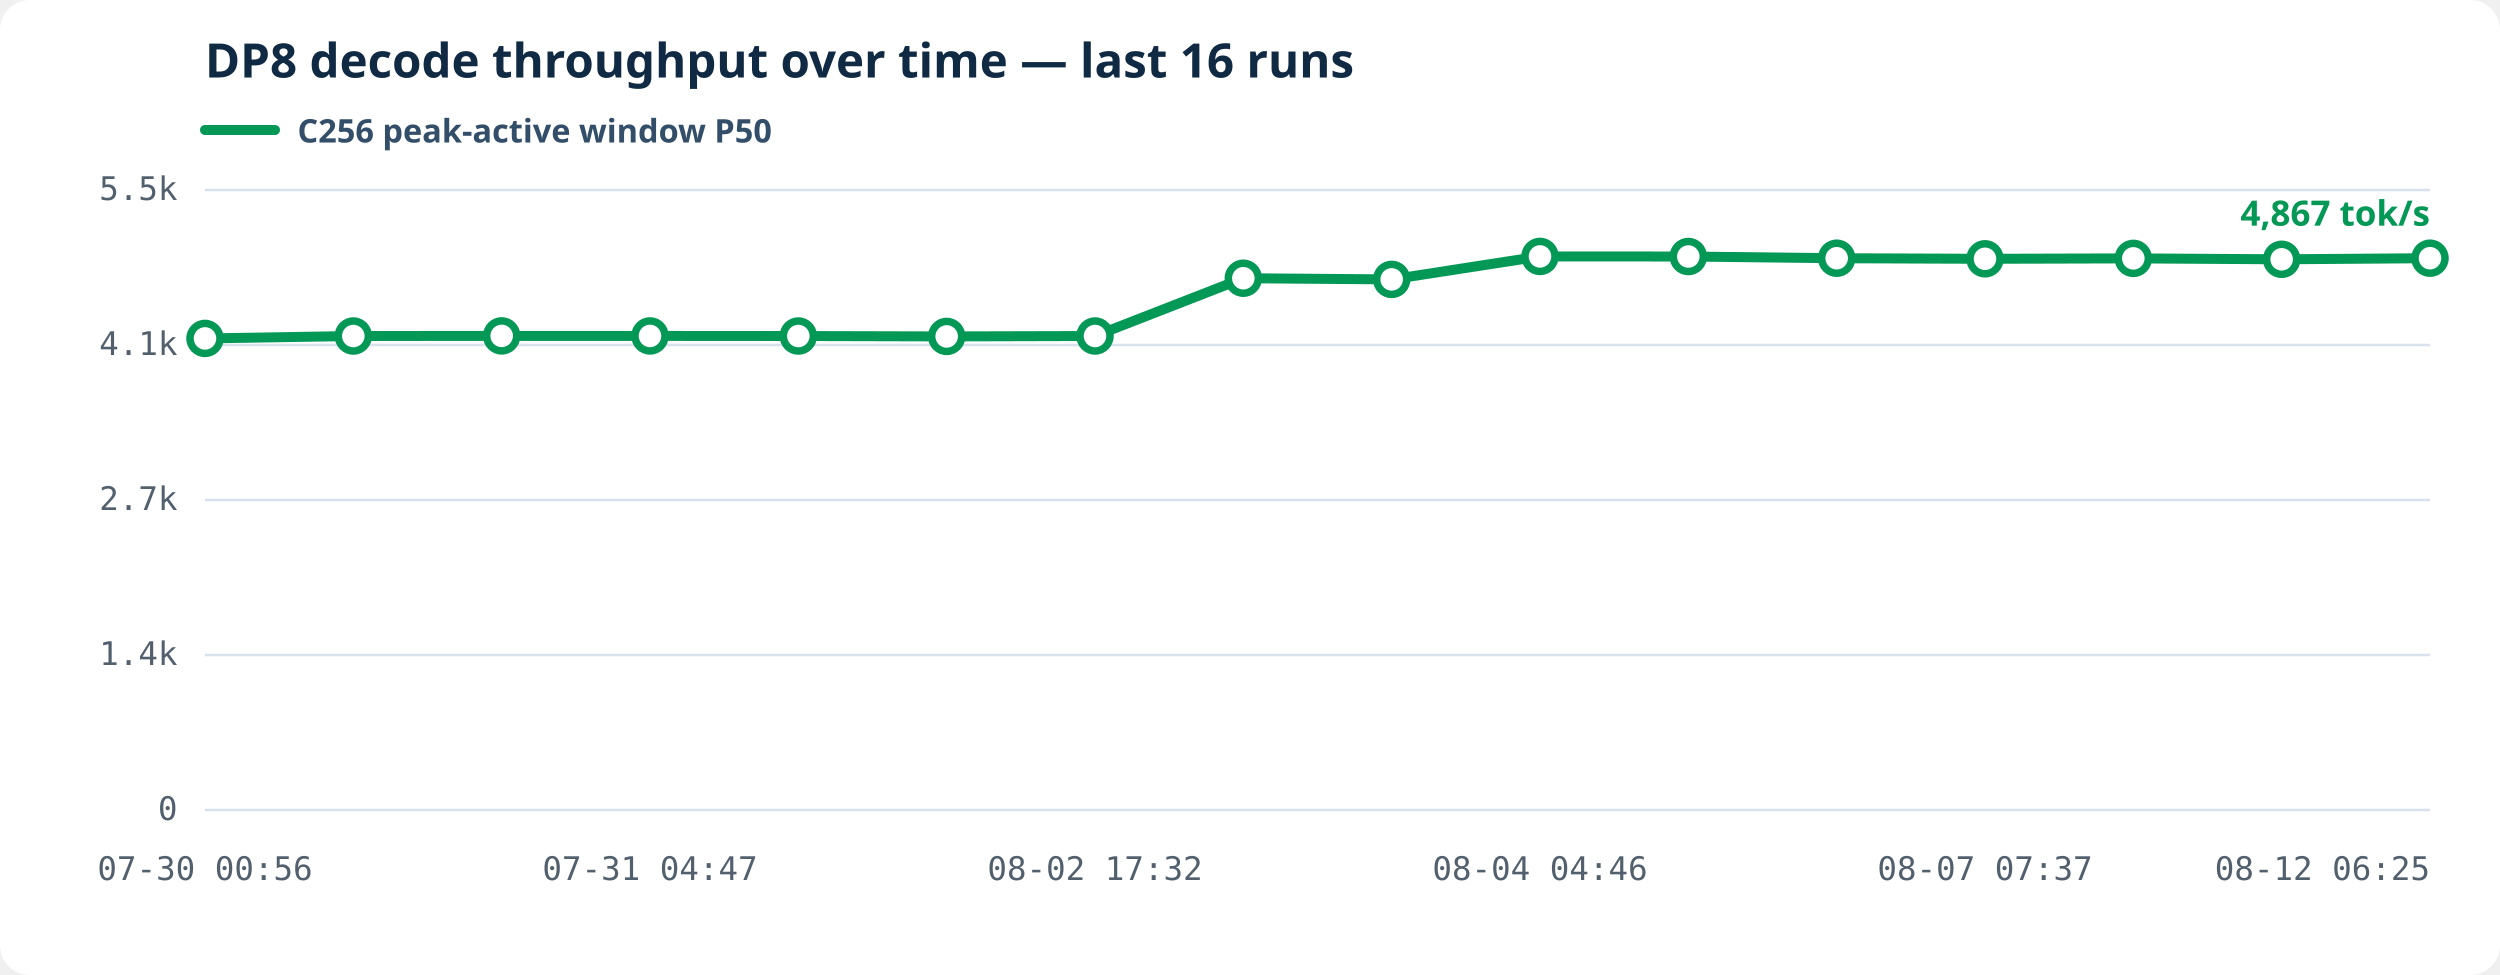
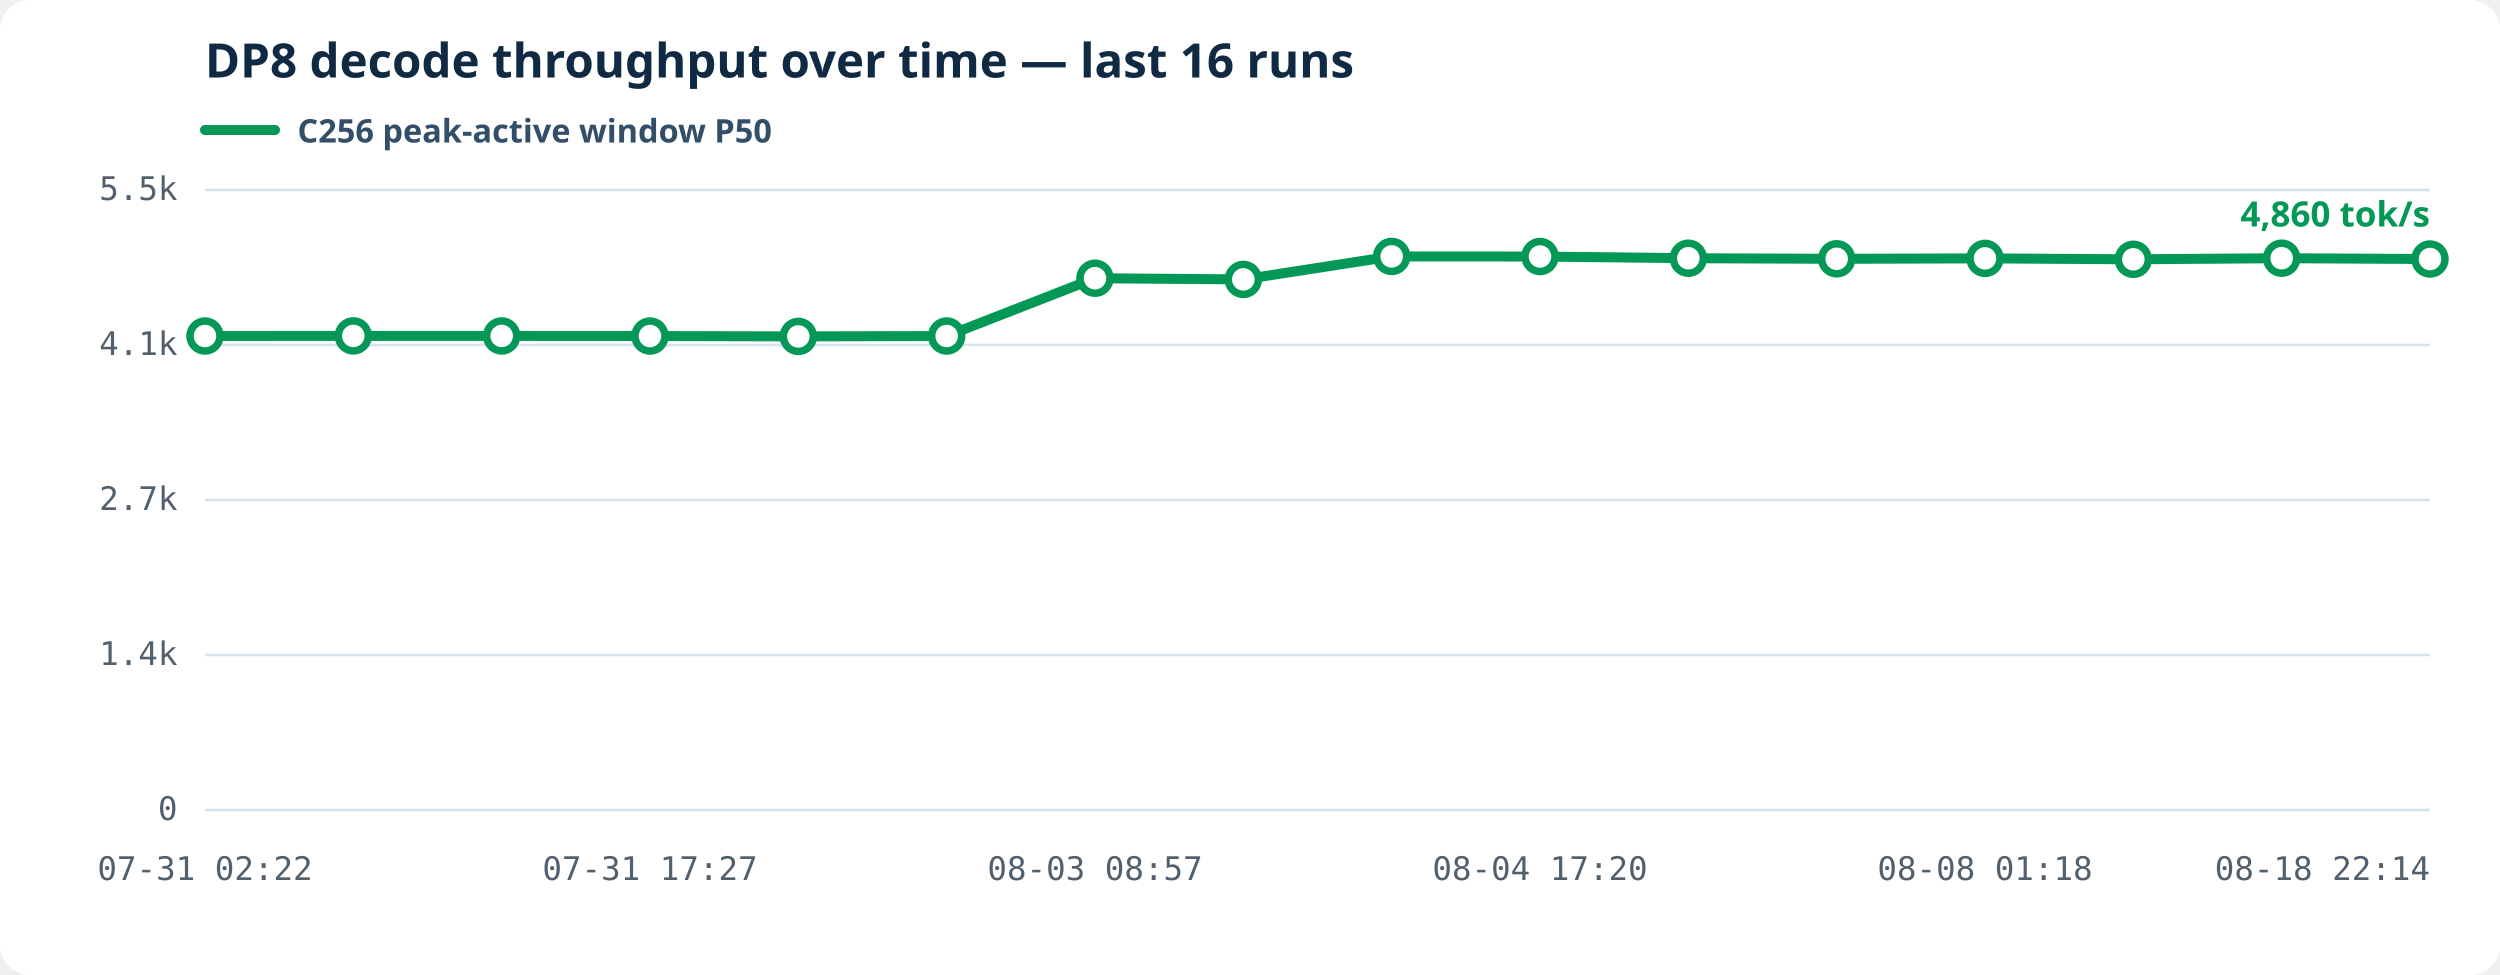
<svg xmlns="http://www.w3.org/2000/svg" viewBox="0 0 1000 390" role="img" aria-labelledby="decode-history-title decode-history-desc">
  <style>.bg{fill:#fff}.grid{stroke:#d9e2ec;stroke-width:1}.axis{fill:#52606d;font:13px ui-monospace,SFMono-Regular,Consolas,monospace}.heading{fill:#102a43;font:600 19px system-ui,sans-serif}.line{fill:none;stroke-width:4;stroke-linejoin:round;stroke-linecap:round}.dot{fill:#fff;stroke-width:3}.latest{stroke-width:3}.legend{fill:#334e68;font:600 13px system-ui,sans-serif}.value{font:600 14px system-ui,sans-serif}</style>
  <rect class="bg" width="1000" height="390" rx="12" />
  <text class="heading" x="82" y="31">DP8 decode throughput over time — last 16 runs</text>
  <line x1="82" y1="52" x2="110" y2="52" stroke="#039855" stroke-width="4" stroke-linecap="round" />
  <text class="legend" x="119" y="57">C256 peak-active window P50</text>
  <line class="grid" x1="82" y1="324.00" x2="972" y2="324.00" />
  <text class="axis" text-anchor="end" x="71" y="328.00">0</text>
  <line class="grid" x1="82" y1="262.00" x2="972" y2="262.00" />
  <text class="axis" text-anchor="end" x="71" y="266.00">1.4k</text>
  <line class="grid" x1="82" y1="200.00" x2="972" y2="200.00" />
  <text class="axis" text-anchor="end" x="71" y="204.00">2.7k</text>
  <line class="grid" x1="82" y1="138.00" x2="972" y2="138.00" />
  <text class="axis" text-anchor="end" x="71" y="142.00">4.1k</text>
  <line class="grid" x1="82" y1="76.00" x2="972" y2="76.00" />
  <text class="axis" text-anchor="end" x="71" y="80.00">5.5k</text>
-   <text class="axis" text-anchor="middle" x="82.00" y="352">07-30 00:56</text>
-   <text class="axis" text-anchor="middle" x="260.00" y="352">07-31 04:47</text>
-   <text class="axis" text-anchor="middle" x="438.00" y="352">08-02 17:32</text>
-   <text class="axis" text-anchor="middle" x="616.00" y="352">08-04 04:46</text>
-   <text class="axis" text-anchor="middle" x="794.00" y="352">08-07 07:37</text>
-   <text class="axis" text-anchor="end" x="972.00" y="352">08-12 06:25</text>
-   <polyline class="line" stroke="#039855" points="82.00,135.37 141.33,134.41 200.67,134.36 260.00,134.38 319.33,134.41 378.67,134.57 438.00,134.40 497.33,111.29 556.67,111.76 616.00,102.57 675.33,102.61 734.67,103.29 794.00,103.52 853.33,103.35 912.67,103.72 972.00,103.28" />
-   <circle class="dot" fill="#fff" stroke="#039855" cx="82.00" cy="135.37" r="6" />
-   <circle class="dot" fill="#fff" stroke="#039855" cx="141.33" cy="134.41" r="6" />
-   <circle class="dot" fill="#fff" stroke="#039855" cx="200.67" cy="134.36" r="6" />
-   <circle class="dot" fill="#fff" stroke="#039855" cx="260.00" cy="134.38" r="6" />
-   <circle class="dot" fill="#fff" stroke="#039855" cx="319.33" cy="134.41" r="6" />
-   <circle class="dot" fill="#fff" stroke="#039855" cx="378.67" cy="134.57" r="6" />
-   <circle class="dot" fill="#fff" stroke="#039855" cx="438.00" cy="134.40" r="6" />
-   <circle class="dot" fill="#fff" stroke="#039855" cx="497.33" cy="111.29" r="6" />
-   <circle class="dot" fill="#fff" stroke="#039855" cx="556.67" cy="111.76" r="6" />
-   <circle class="dot" fill="#fff" stroke="#039855" cx="616.00" cy="102.57" r="6" />
-   <circle class="dot" fill="#fff" stroke="#039855" cx="675.33" cy="102.61" r="6" />
-   <circle class="dot" fill="#fff" stroke="#039855" cx="734.67" cy="103.29" r="6" />
-   <circle class="dot" fill="#fff" stroke="#039855" cx="794.00" cy="103.52" r="6" />
-   <circle class="dot" fill="#fff" stroke="#039855" cx="853.33" cy="103.35" r="6" />
-   <circle class="dot" fill="#fff" stroke="#039855" cx="912.67" cy="103.72" r="6" />
-   <circle class="dot latest" fill="#039855" stroke="#039855" cx="972.00" cy="103.28" r="6" />
-   <text class="value" fill="#039855" text-anchor="end" x="972.00" y="90.28">4,867 tok/s</text>
+   <text class="axis" text-anchor="middle" x="82.00" y="352">07-31 02:22</text>
+   <text class="axis" text-anchor="middle" x="260.00" y="352">07-31 17:27</text>
+   <text class="axis" text-anchor="middle" x="438.00" y="352">08-03 08:57</text>
+   <text class="axis" text-anchor="middle" x="616.00" y="352">08-04 17:20</text>
+   <text class="axis" text-anchor="middle" x="794.00" y="352">08-08 01:18</text>
+   <text class="axis" text-anchor="end" x="972.00" y="352">08-18 22:14</text>
+   <polyline class="line" stroke="#039855" points="82.00,134.41 141.33,134.36 200.67,134.38 260.00,134.41 319.33,134.57 378.67,134.40 438.00,111.29 497.33,111.76 556.67,102.57 616.00,102.61 675.33,103.29 734.67,103.52 794.00,103.35 853.33,103.72 912.67,103.28 972.00,103.61" />
+   <circle class="dot" fill="#fff" stroke="#039855" cx="82.00" cy="134.41" r="6" />
+   <circle class="dot" fill="#fff" stroke="#039855" cx="141.33" cy="134.36" r="6" />
+   <circle class="dot" fill="#fff" stroke="#039855" cx="200.67" cy="134.38" r="6" />
+   <circle class="dot" fill="#fff" stroke="#039855" cx="260.00" cy="134.41" r="6" />
+   <circle class="dot" fill="#fff" stroke="#039855" cx="319.33" cy="134.57" r="6" />
+   <circle class="dot" fill="#fff" stroke="#039855" cx="378.67" cy="134.40" r="6" />
+   <circle class="dot" fill="#fff" stroke="#039855" cx="438.00" cy="111.29" r="6" />
+   <circle class="dot" fill="#fff" stroke="#039855" cx="497.33" cy="111.76" r="6" />
+   <circle class="dot" fill="#fff" stroke="#039855" cx="556.67" cy="102.57" r="6" />
+   <circle class="dot" fill="#fff" stroke="#039855" cx="616.00" cy="102.61" r="6" />
+   <circle class="dot" fill="#fff" stroke="#039855" cx="675.33" cy="103.29" r="6" />
+   <circle class="dot" fill="#fff" stroke="#039855" cx="734.67" cy="103.52" r="6" />
+   <circle class="dot" fill="#fff" stroke="#039855" cx="794.00" cy="103.35" r="6" />
+   <circle class="dot" fill="#fff" stroke="#039855" cx="853.33" cy="103.72" r="6" />
+   <circle class="dot" fill="#fff" stroke="#039855" cx="912.67" cy="103.28" r="6" />
+   <circle class="dot latest" fill="#039855" stroke="#039855" cx="972.00" cy="103.61" r="6" />
+   <text class="value" fill="#039855" text-anchor="end" x="972.00" y="90.61">4,860 tok/s</text>
</svg>
